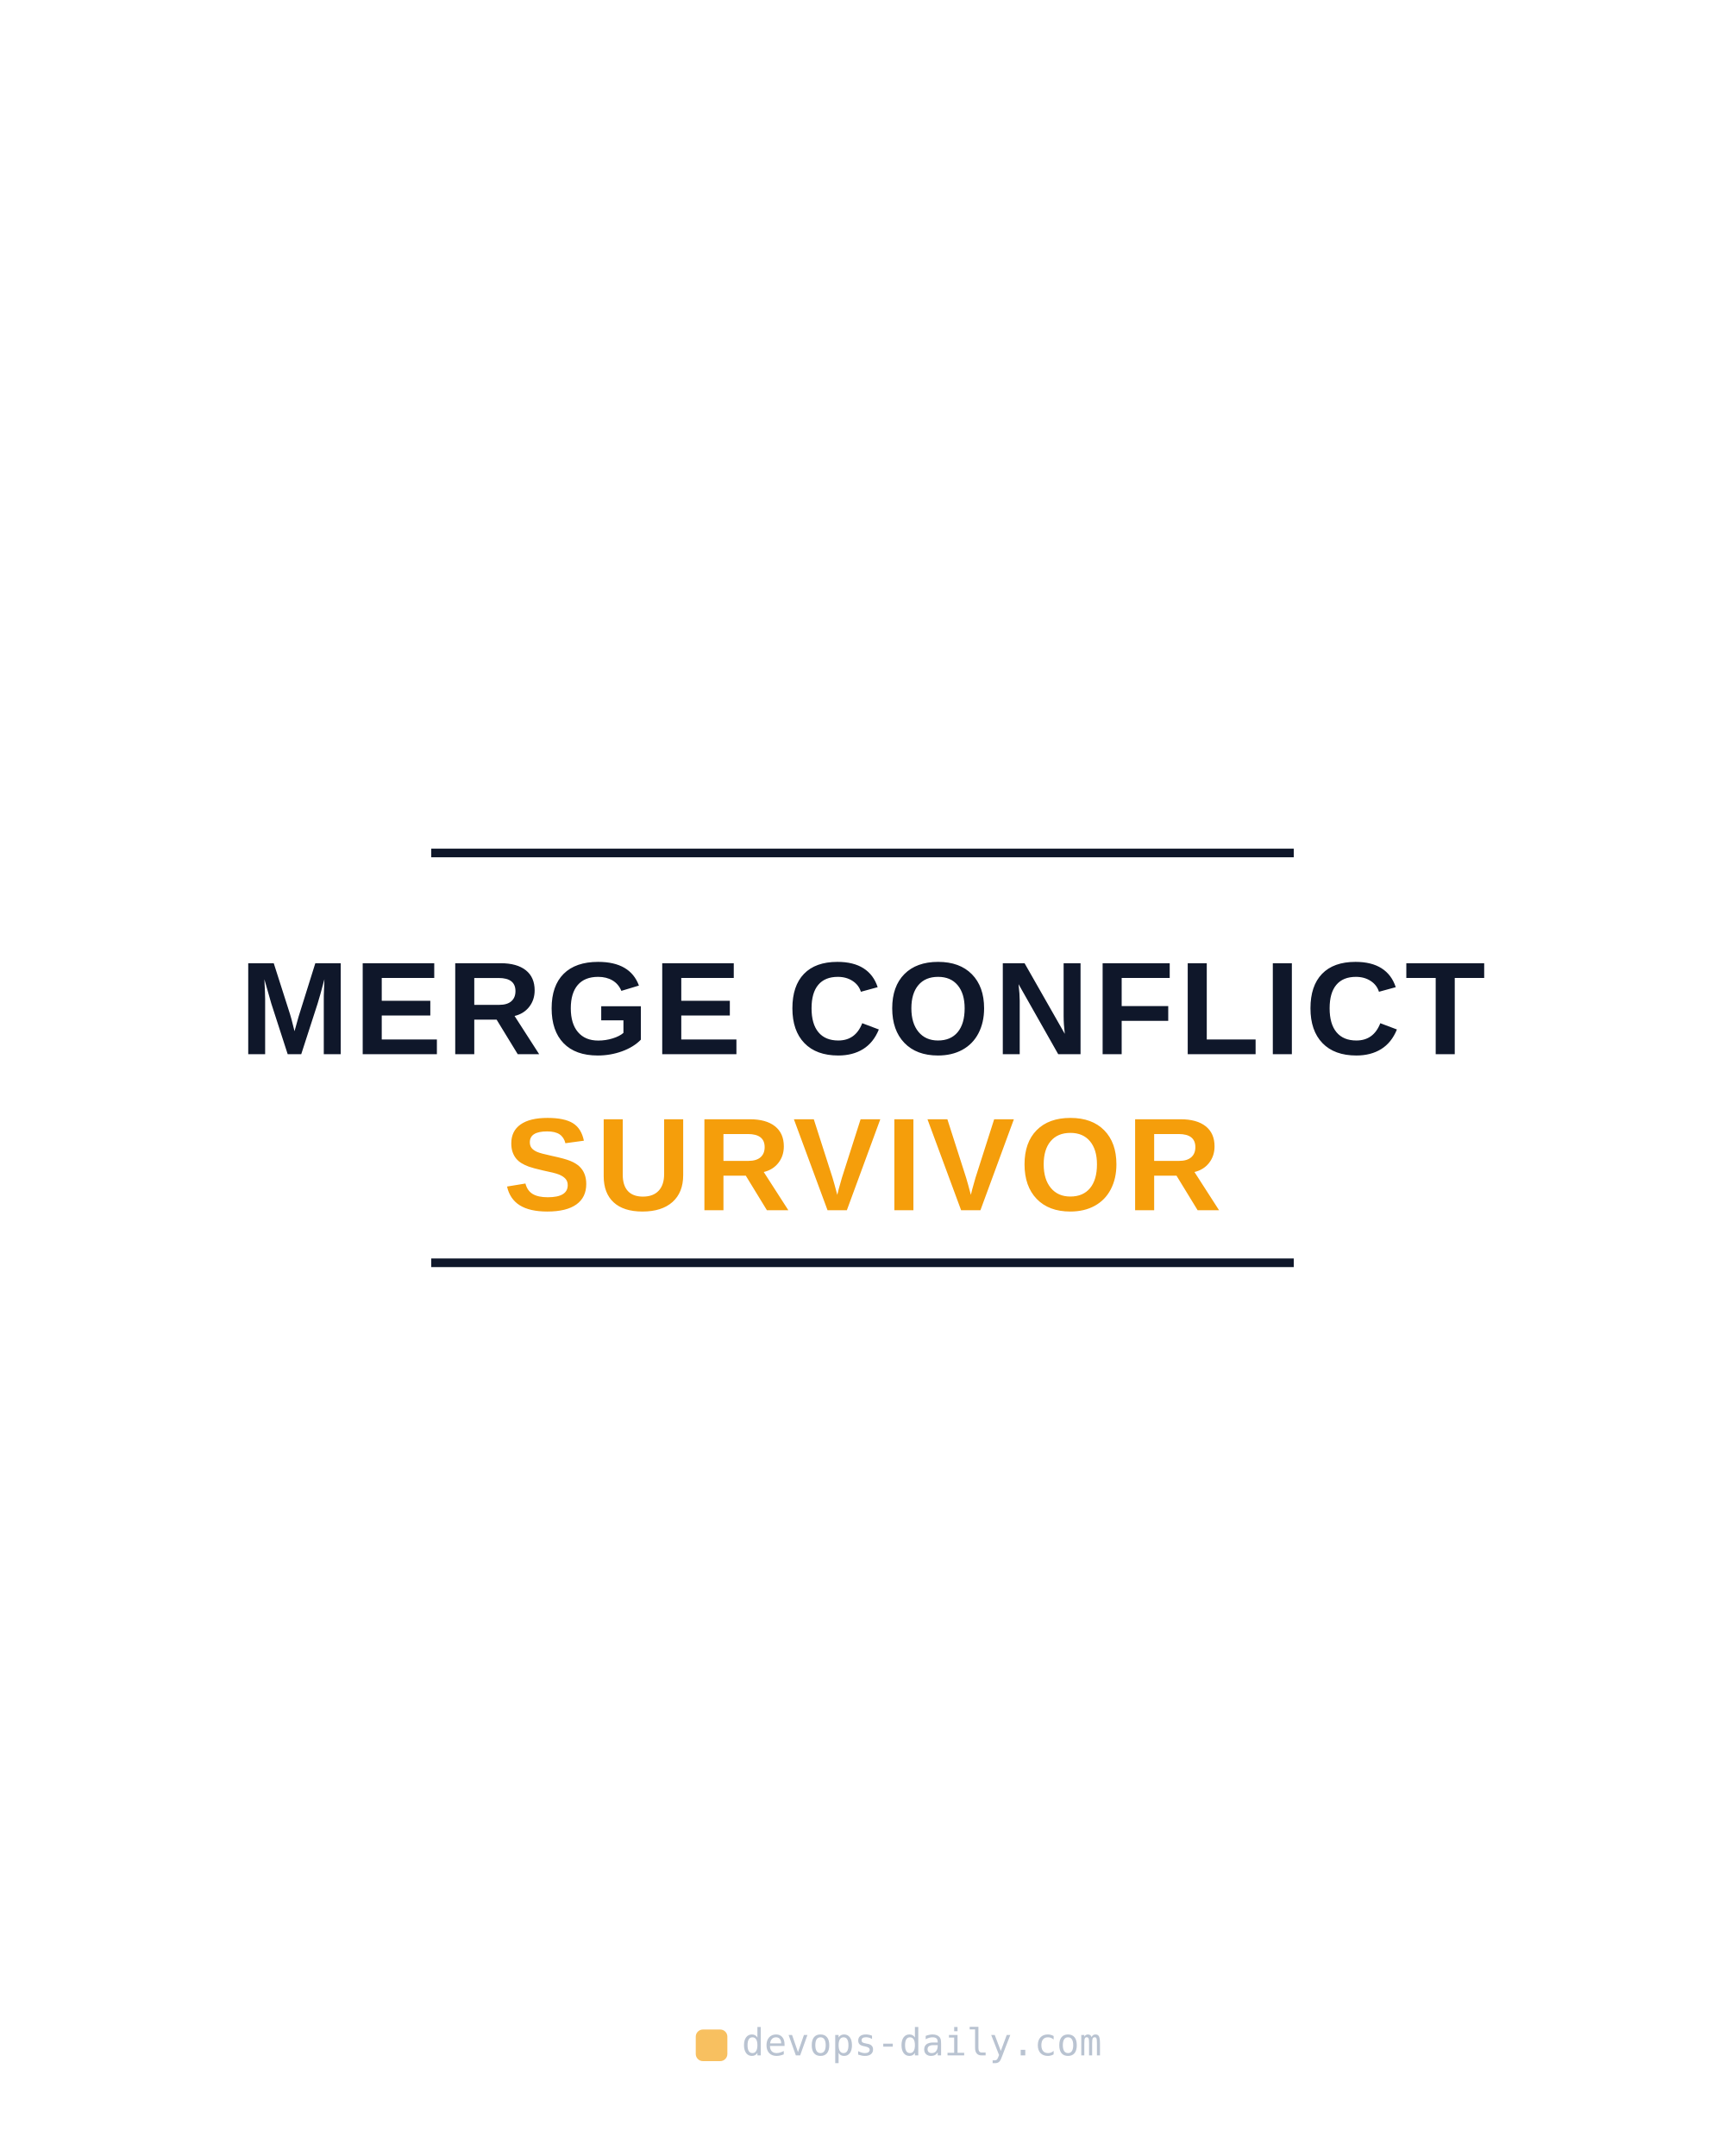
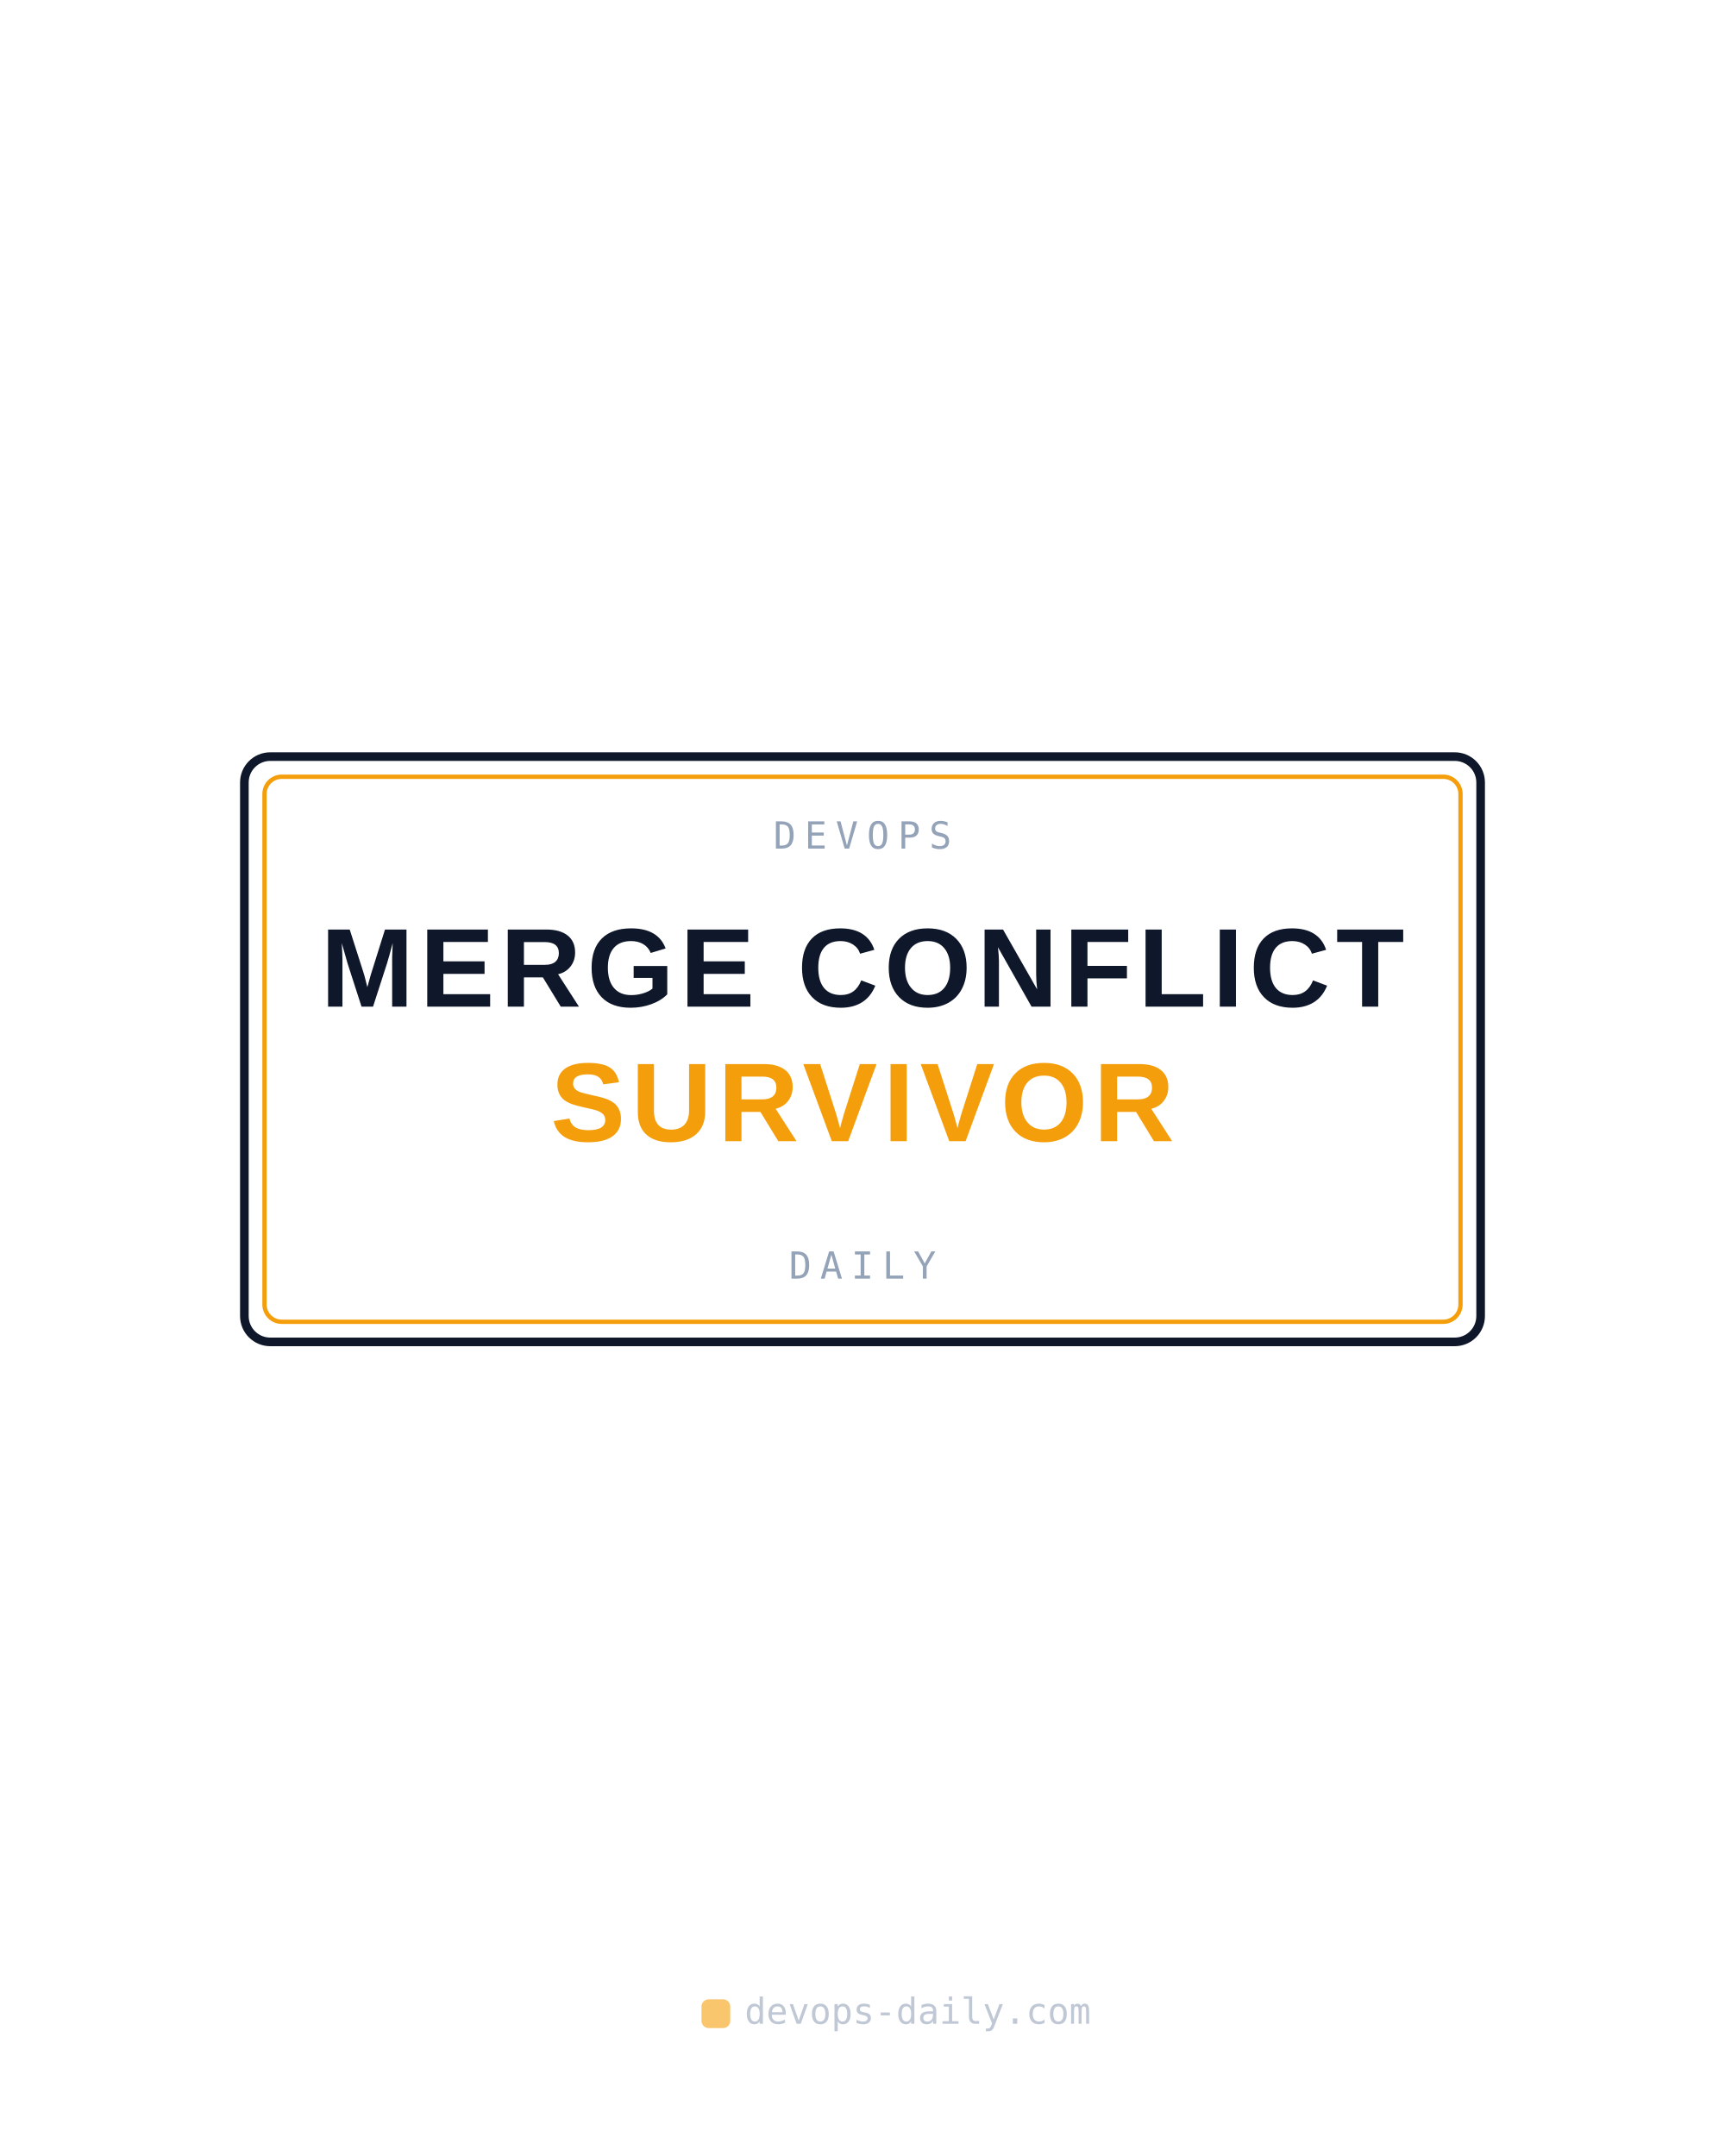
<svg xmlns="http://www.w3.org/2000/svg" width="1200" height="1500" viewBox="0 0 1200 1500">
-   <line x1="300" y1="593.44" x2="900" y2="593.44" stroke="#0f172a" stroke-width="6" />
-   <text x="600" y="733.44" text-anchor="middle" font-family="Arial, Helvetica, sans-serif" font-weight="800" font-size="92" letter-spacing="3" fill="#0f172a">MERGE CONFLICT</text>
-   <text x="600" y="842" text-anchor="middle" font-family="Arial, Helvetica, sans-serif" font-weight="800" font-size="92" letter-spacing="3" fill="#0f172a">
+   <rect x="170" y="526.4" width="860" height="407.2" rx="18" fill="none" stroke="#0f172a" stroke-width="6" />
+   <rect x="184" y="540.4" width="832" height="379.2" rx="12" fill="none" stroke="#f59e0b" stroke-width="3" />
+   <text x="600" y="590.4" text-anchor="middle" font-family="monospace" font-size="26" letter-spacing="6" fill="#94a3b8">DEVOPS</text>
+   <text x="600" y="700.36" text-anchor="middle" font-family="Arial, Helvetica, sans-serif" font-weight="800" font-size="78" letter-spacing="4" fill="#0f172a">MERGE CONFLICT</text>
+   <text x="600" y="793.96" text-anchor="middle" font-family="Arial, Helvetica, sans-serif" font-weight="800" font-size="78" letter-spacing="4" fill="#0f172a">
    <tspan fill="#f59e0b">SURVIVOR</tspan>
  </text>
-   <line x1="300" y1="878.56" x2="900" y2="878.56" stroke="#0f172a" stroke-width="6" />
-   <g opacity="0.65">
-     <rect x="484" y="1412" width="22" height="22" rx="5" fill="#f59e0b" />
-     <text x="516" y="1430" font-family="monospace" font-size="26" fill="#94a3b8">devops-daily.com</text>
+   <text x="600" y="889.6" text-anchor="middle" font-family="monospace" font-size="26" letter-spacing="6" fill="#94a3b8">DAILY</text>
+   <g opacity="0.6">
+     <rect x="488" y="1391" width="20" height="20" rx="5" fill="#f59e0b" />
+     <text x="518" y="1408" font-family="monospace" font-size="25" fill="#94a3b8">devops-daily.com</text>
  </g>
</svg>
